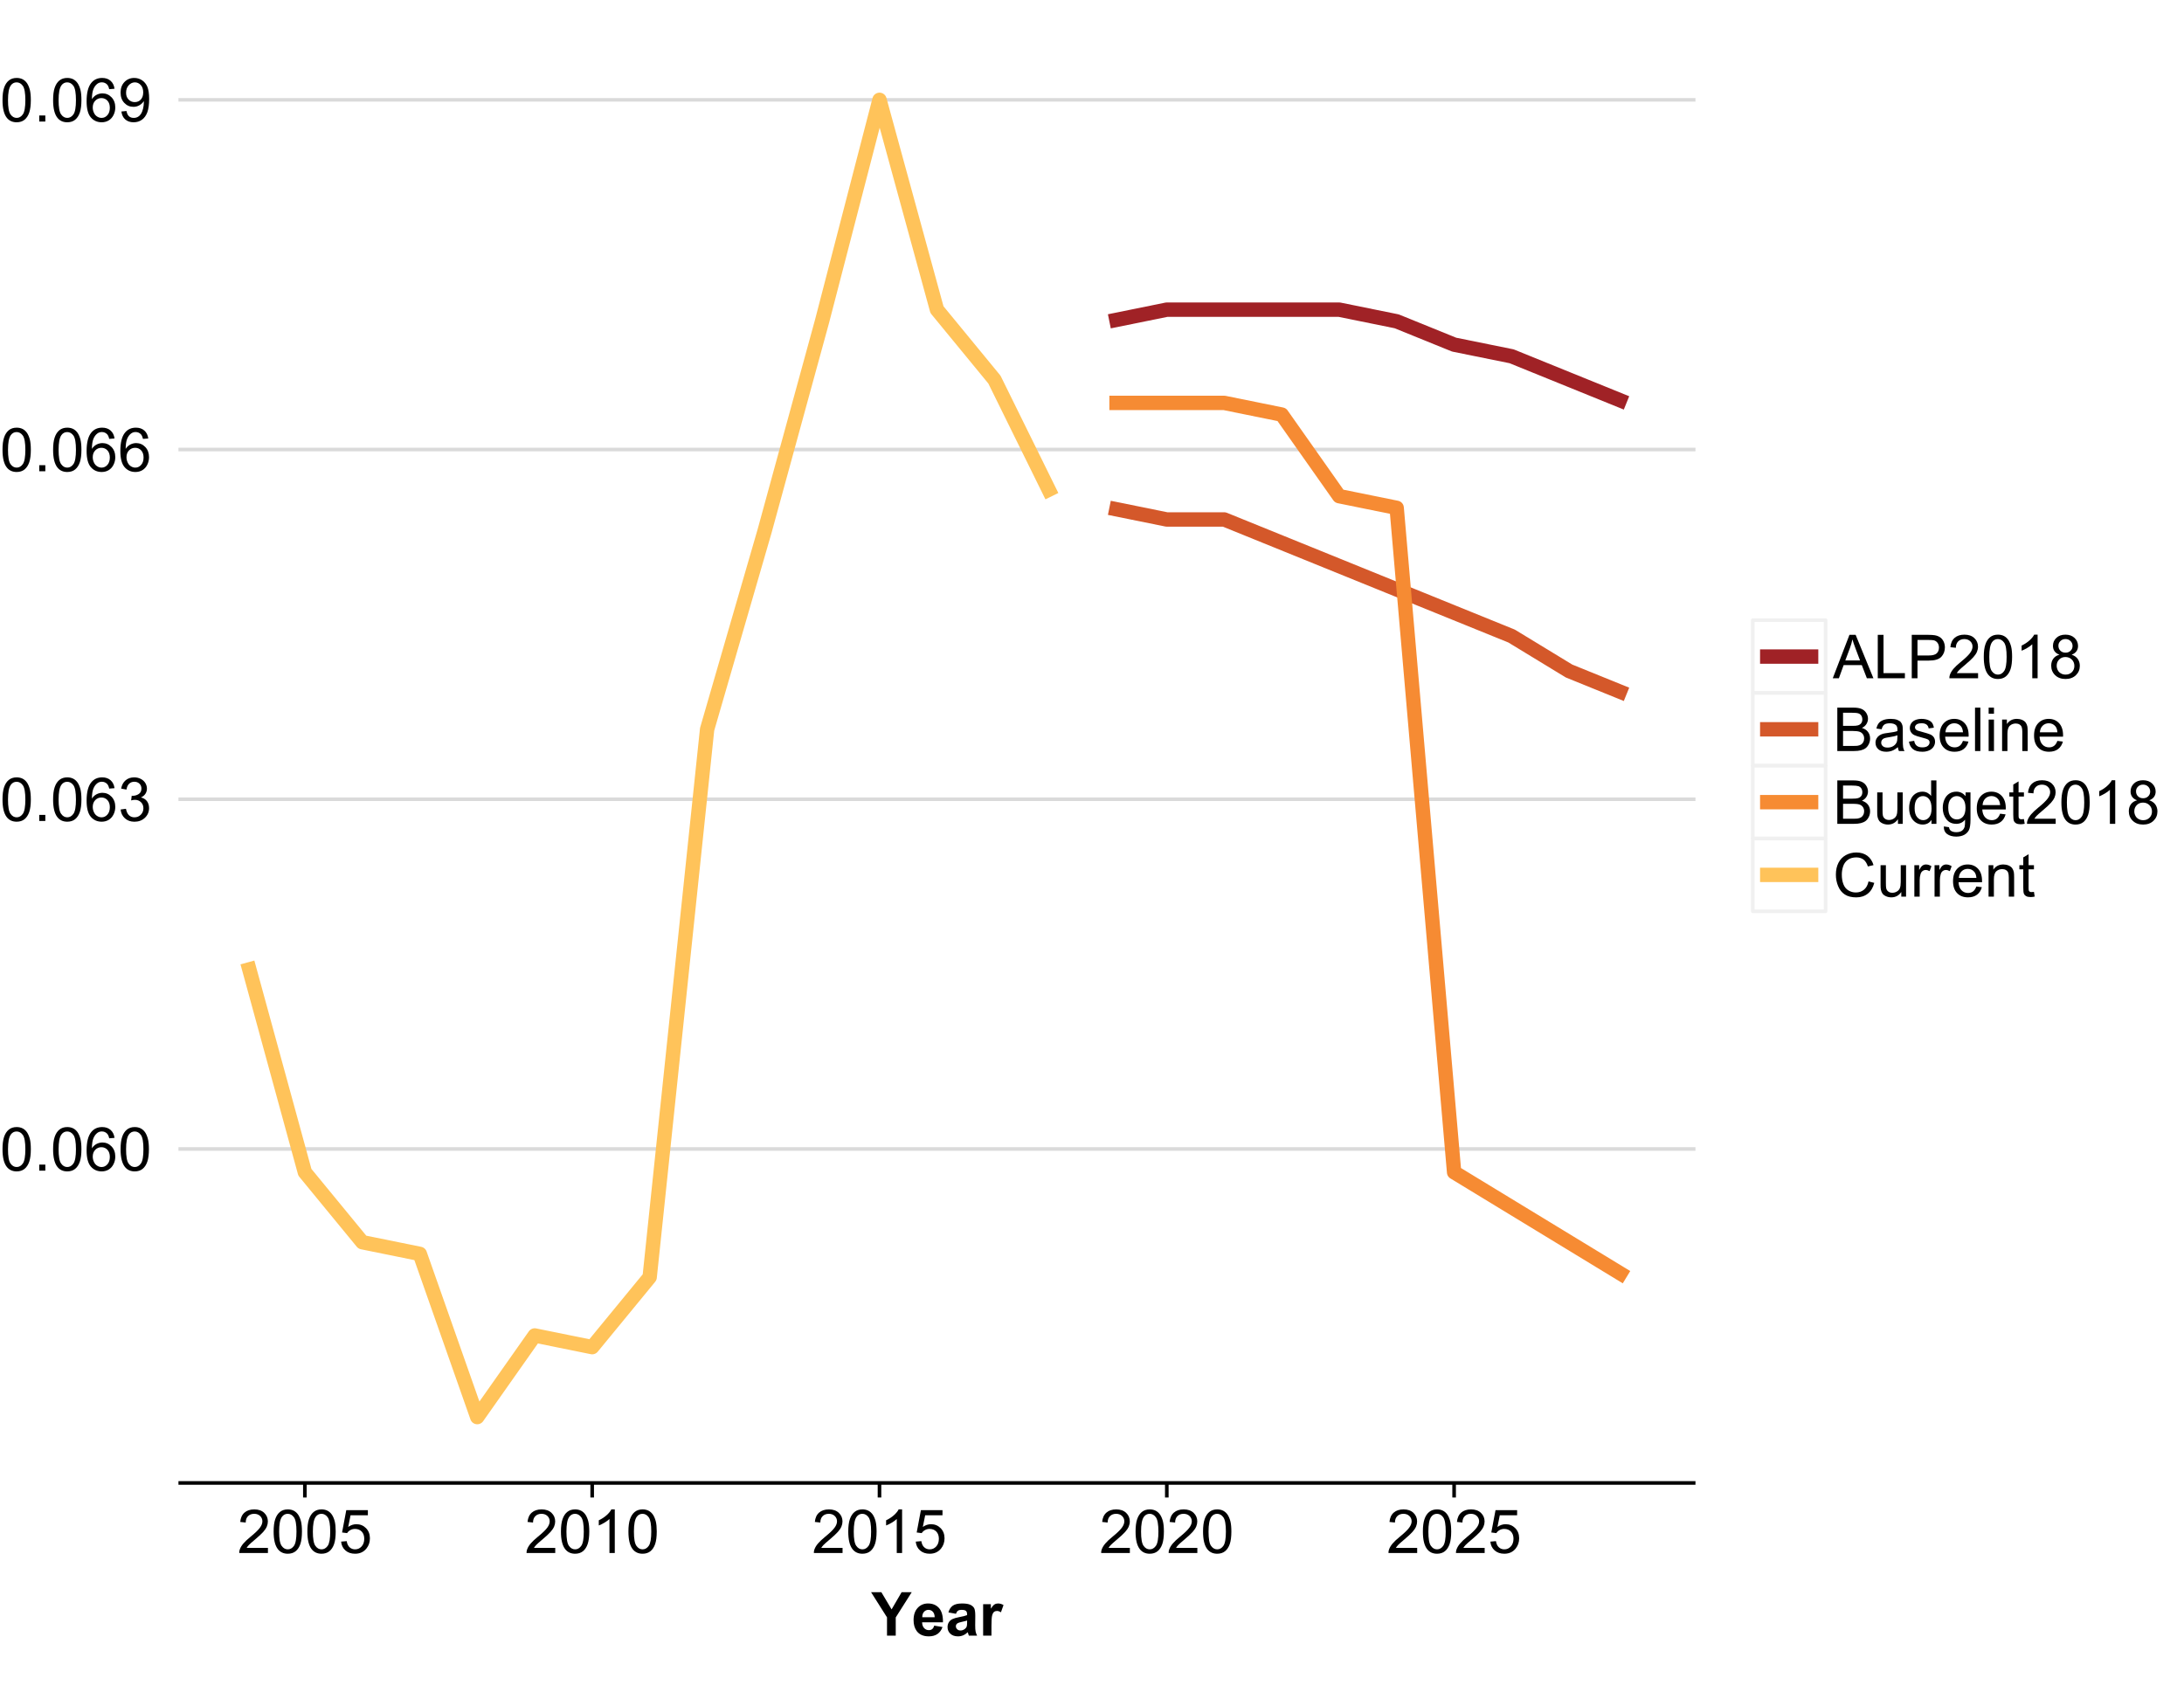
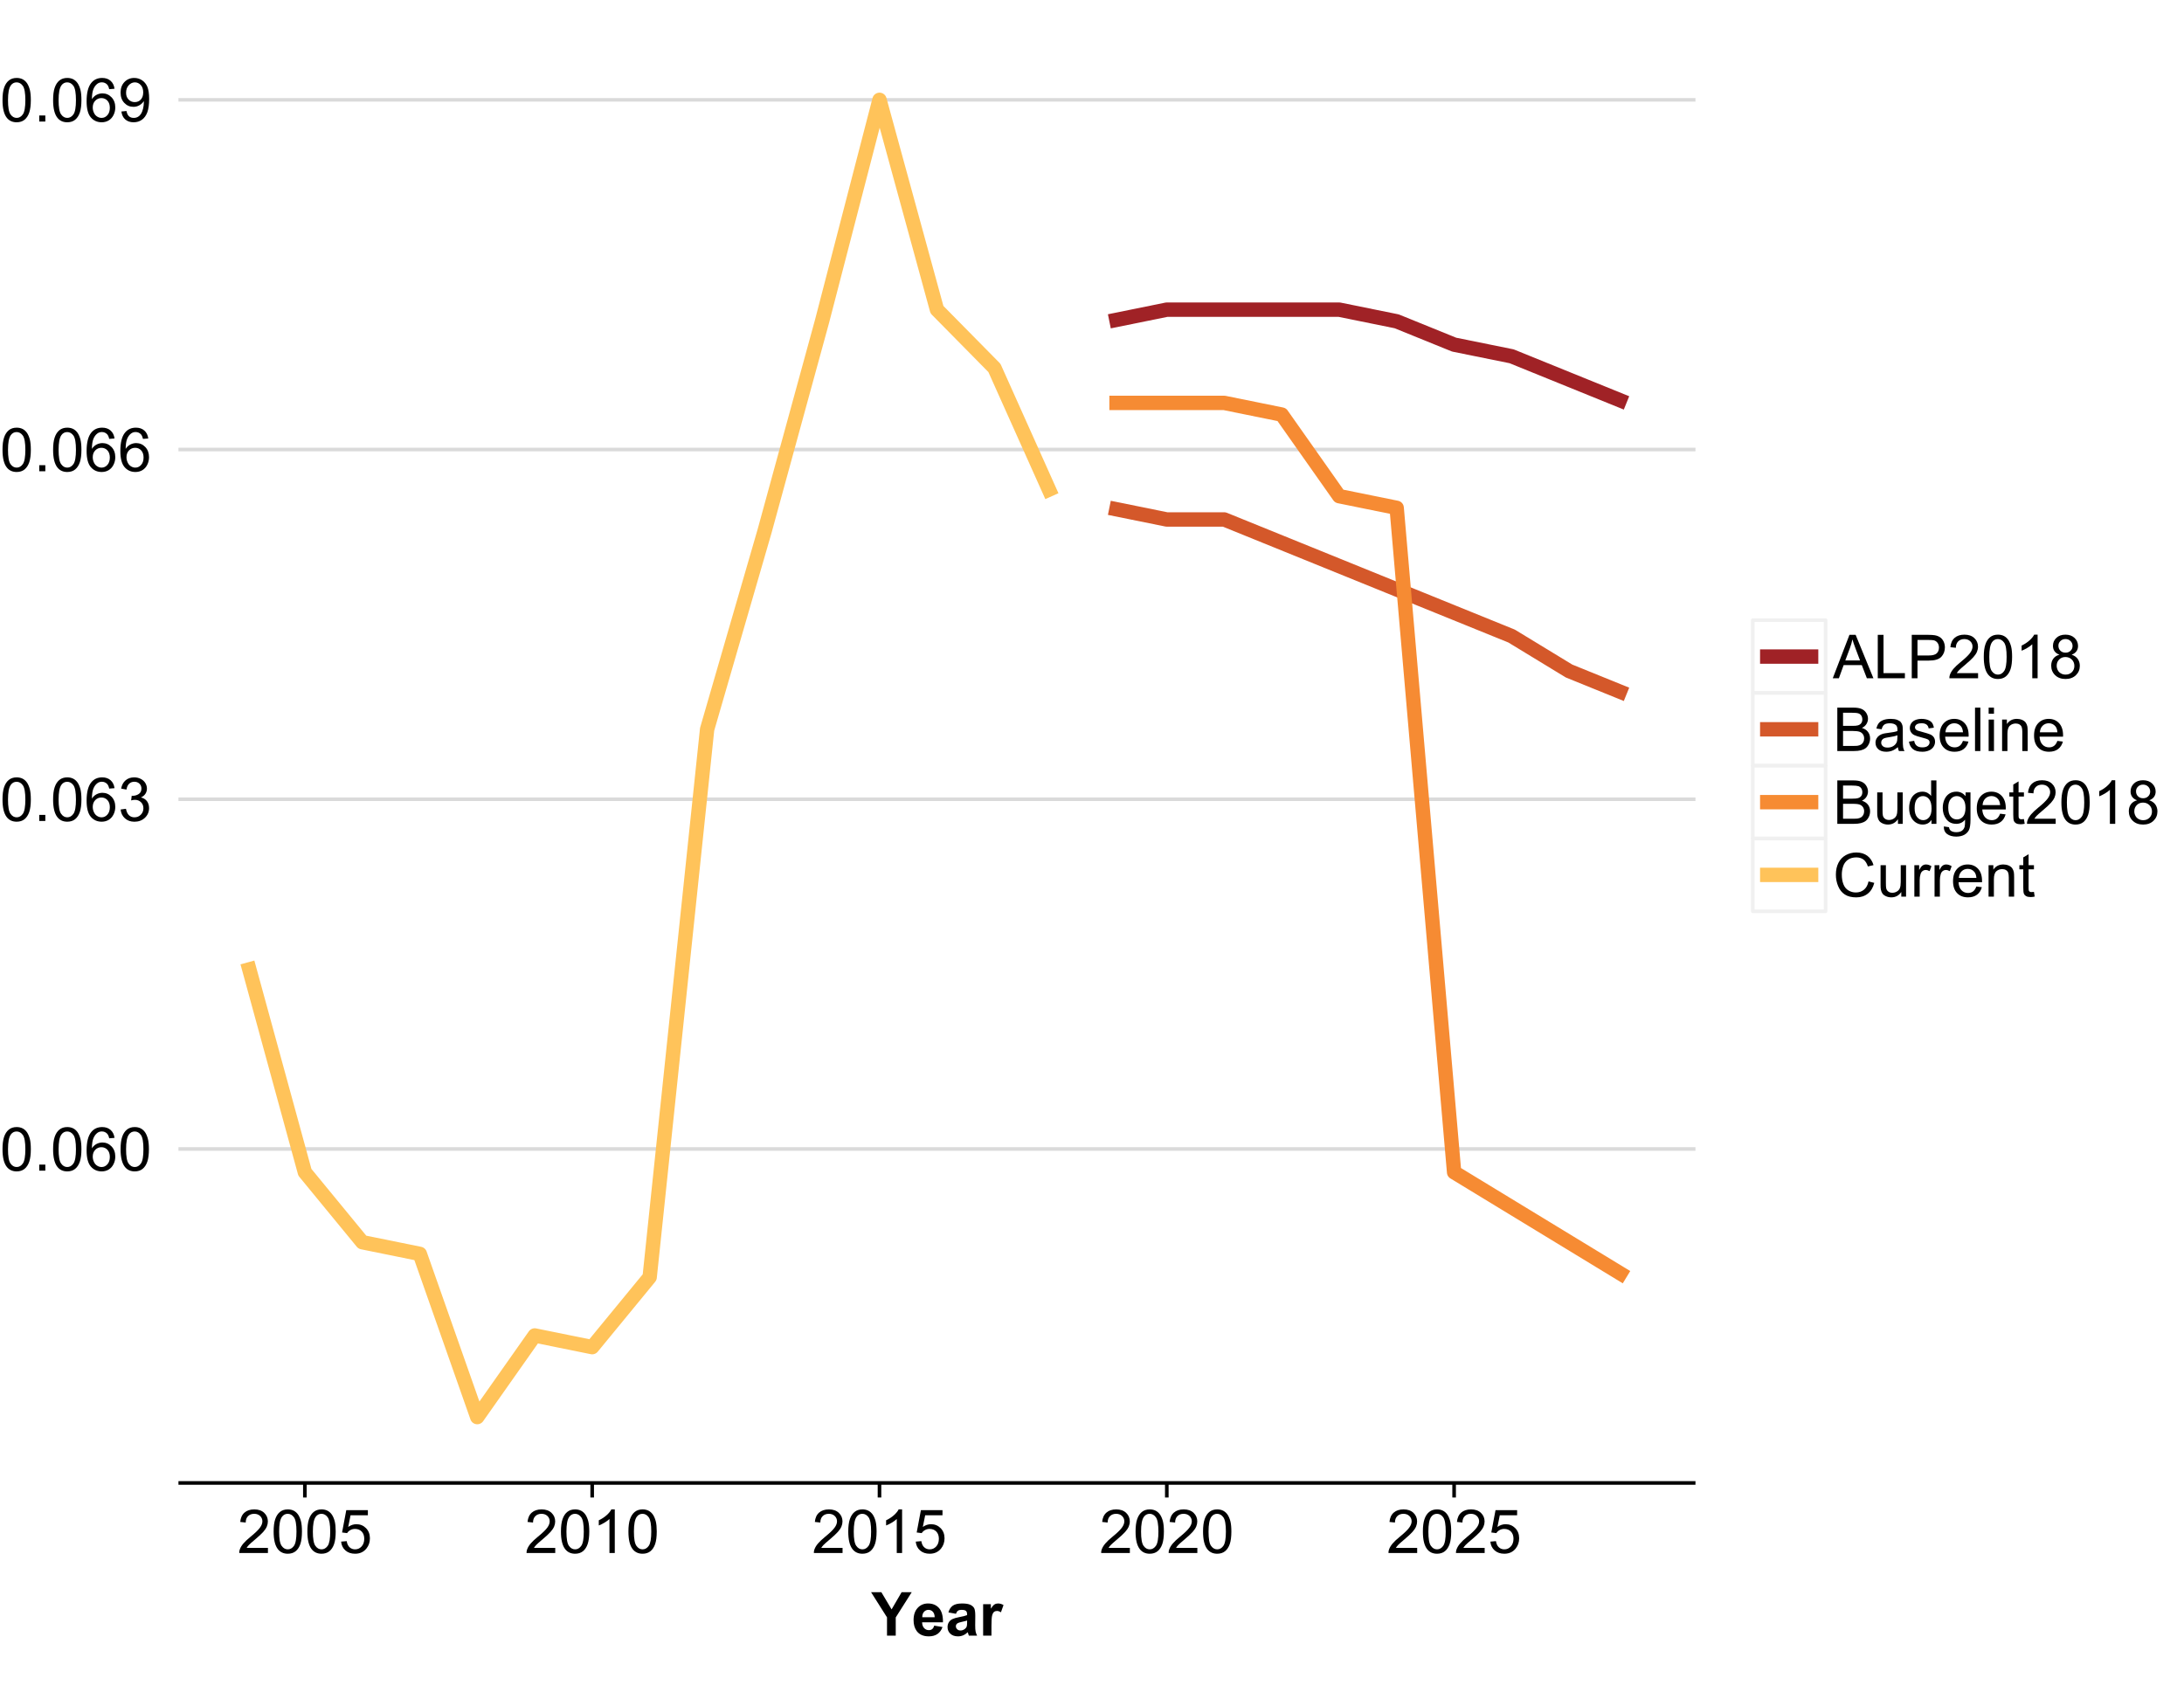
<svg xmlns="http://www.w3.org/2000/svg" xmlns:xlink="http://www.w3.org/1999/xlink" width="648pt" height="504pt" viewBox="0 0 648 504" version="1.1">
  <defs>
    <g>
      <symbol overflow="visible" id="glyph0-0">
        <path style="stroke:none;" d="M 2.25 0 L 2.25 -11.25 L 11.25 -11.25 L 11.25 0 Z M 2.531 -0.281 L 10.969 -0.281 L 10.969 -10.969 L 2.531 -10.969 Z M 2.531 -0.281 " />
      </symbol>
      <symbol overflow="visible" id="glyph0-1">
        <path style="stroke:none;" d="M 0.746 -6.355 C 0.742 -7.875 0.898 -9.102 1.215 -10.031 C 1.527 -10.961 1.996 -11.676 2.613 -12.18 C 3.23 -12.684 4.008 -12.938 4.949 -12.938 C 5.637 -12.938 6.242 -12.797 6.766 -12.52 C 7.285 -12.238 7.715 -11.836 8.059 -11.316 C 8.395 -10.789 8.664 -10.152 8.859 -9.398 C 9.051 -8.645 9.145 -7.629 9.148 -6.355 C 9.145 -4.84 8.992 -3.617 8.684 -2.691 C 8.371 -1.762 7.906 -1.047 7.289 -0.539 C 6.672 -0.035 5.891 0.215 4.949 0.219 C 3.703 0.215 2.727 -0.227 2.023 -1.117 C 1.168 -2.188 0.742 -3.934 0.746 -6.355 Z M 2.375 -6.355 C 2.371 -4.234 2.621 -2.824 3.117 -2.129 C 3.609 -1.426 4.219 -1.078 4.949 -1.082 C 5.672 -1.078 6.281 -1.43 6.781 -2.137 C 7.273 -2.836 7.523 -4.242 7.523 -6.355 C 7.523 -8.473 7.273 -9.883 6.781 -10.582 C 6.281 -11.277 5.664 -11.625 4.93 -11.629 C 4.199 -11.625 3.621 -11.316 3.191 -10.703 C 2.645 -9.918 2.371 -8.469 2.375 -6.355 Z M 2.375 -6.355 " />
      </symbol>
      <symbol overflow="visible" id="glyph0-2">
        <path style="stroke:none;" d="M 1.633 0 L 1.633 -1.801 L 3.438 -1.801 L 3.438 0 Z M 1.633 0 " />
      </symbol>
      <symbol overflow="visible" id="glyph0-3">
        <path style="stroke:none;" d="M 8.957 -9.73 L 7.383 -9.605 C 7.242 -10.223 7.043 -10.676 6.785 -10.961 C 6.355 -11.41 5.828 -11.637 5.203 -11.637 C 4.695 -11.637 4.25 -11.496 3.875 -11.215 C 3.375 -10.852 2.984 -10.32 2.695 -9.625 C 2.406 -8.926 2.258 -7.934 2.25 -6.645 C 2.629 -7.223 3.094 -7.652 3.645 -7.938 C 4.195 -8.215 4.773 -8.355 5.379 -8.359 C 6.434 -8.355 7.328 -7.969 8.07 -7.195 C 8.809 -6.418 9.18 -5.414 9.184 -4.184 C 9.18 -3.371 9.008 -2.617 8.66 -1.926 C 8.312 -1.23 7.832 -0.699 7.227 -0.332 C 6.613 0.035 5.922 0.215 5.148 0.219 C 3.828 0.215 2.754 -0.266 1.922 -1.234 C 1.09 -2.199 0.672 -3.797 0.676 -6.031 C 0.672 -8.516 1.133 -10.328 2.055 -11.461 C 2.855 -12.445 3.938 -12.938 5.301 -12.938 C 6.312 -12.938 7.141 -12.652 7.789 -12.086 C 8.434 -11.516 8.824 -10.73 8.957 -9.73 Z M 2.496 -4.176 C 2.496 -3.629 2.609 -3.105 2.844 -2.609 C 3.07 -2.109 3.395 -1.73 3.812 -1.473 C 4.227 -1.207 4.664 -1.078 5.125 -1.082 C 5.789 -1.078 6.363 -1.348 6.844 -1.891 C 7.324 -2.426 7.562 -3.156 7.566 -4.086 C 7.562 -4.973 7.328 -5.676 6.855 -6.191 C 6.379 -6.703 5.781 -6.961 5.062 -6.961 C 4.348 -6.961 3.738 -6.703 3.242 -6.191 C 2.742 -5.676 2.496 -5.004 2.496 -4.176 Z M 2.496 -4.176 " />
      </symbol>
      <symbol overflow="visible" id="glyph0-4">
        <path style="stroke:none;" d="M 0.758 -3.402 L 2.336 -3.613 C 2.516 -2.711 2.824 -2.062 3.266 -1.672 C 3.699 -1.273 4.23 -1.078 4.859 -1.082 C 5.602 -1.078 6.23 -1.336 6.746 -1.855 C 7.254 -2.367 7.512 -3.004 7.516 -3.77 C 7.512 -4.492 7.273 -5.094 6.801 -5.566 C 6.324 -6.035 5.723 -6.27 4.992 -6.273 C 4.691 -6.27 4.316 -6.211 3.875 -6.102 L 4.051 -7.488 C 4.152 -7.473 4.238 -7.465 4.305 -7.469 C 4.977 -7.465 5.582 -7.641 6.125 -7.996 C 6.66 -8.344 6.93 -8.887 6.934 -9.625 C 6.93 -10.199 6.734 -10.68 6.344 -11.062 C 5.949 -11.445 5.441 -11.637 4.824 -11.637 C 4.207 -11.637 3.695 -11.441 3.285 -11.055 C 2.875 -10.668 2.613 -10.09 2.496 -9.316 L 0.914 -9.598 C 1.105 -10.656 1.543 -11.477 2.23 -12.062 C 2.914 -12.645 3.766 -12.938 4.789 -12.938 C 5.488 -12.938 6.137 -12.785 6.73 -12.484 C 7.32 -12.18 7.773 -11.77 8.09 -11.25 C 8.402 -10.727 8.559 -10.172 8.562 -9.59 C 8.559 -9.031 8.41 -8.523 8.113 -8.066 C 7.812 -7.609 7.371 -7.246 6.785 -6.977 C 7.547 -6.801 8.137 -6.438 8.562 -5.883 C 8.98 -5.328 9.191 -4.633 9.195 -3.805 C 9.191 -2.676 8.781 -1.723 7.965 -0.945 C 7.141 -0.164 6.105 0.223 4.852 0.227 C 3.719 0.223 2.777 -0.109 2.035 -0.781 C 1.285 -1.453 0.859 -2.328 0.758 -3.402 Z M 0.758 -3.402 " />
      </symbol>
      <symbol overflow="visible" id="glyph0-5">
        <path style="stroke:none;" d="M 0.984 -2.98 L 2.504 -3.121 C 2.629 -2.402 2.875 -1.883 3.242 -1.562 C 3.602 -1.238 4.07 -1.078 4.641 -1.082 C 5.125 -1.078 5.551 -1.188 5.918 -1.414 C 6.285 -1.633 6.586 -1.934 6.82 -2.309 C 7.055 -2.68 7.25 -3.18 7.41 -3.816 C 7.566 -4.445 7.645 -5.09 7.648 -5.75 C 7.645 -5.812 7.641 -5.918 7.637 -6.062 C 7.316 -5.559 6.887 -5.148 6.34 -4.836 C 5.793 -4.52 5.199 -4.363 4.562 -4.367 C 3.492 -4.363 2.59 -4.75 1.852 -5.527 C 1.113 -6.297 0.742 -7.316 0.746 -8.586 C 0.742 -9.891 1.129 -10.945 1.902 -11.742 C 2.672 -12.539 3.637 -12.938 4.797 -12.938 C 5.633 -12.938 6.398 -12.711 7.098 -12.262 C 7.789 -11.809 8.316 -11.164 8.68 -10.332 C 9.035 -9.492 9.215 -8.285 9.219 -6.707 C 9.215 -5.055 9.039 -3.742 8.684 -2.77 C 8.324 -1.793 7.793 -1.051 7.09 -0.543 C 6.383 -0.035 5.555 0.215 4.605 0.219 C 3.598 0.215 2.773 -0.062 2.137 -0.621 C 1.496 -1.18 1.113 -1.965 0.984 -2.98 Z M 7.461 -8.664 C 7.457 -9.57 7.215 -10.293 6.734 -10.828 C 6.25 -11.359 5.672 -11.625 4.992 -11.629 C 4.289 -11.625 3.676 -11.336 3.156 -10.766 C 2.633 -10.188 2.371 -9.445 2.375 -8.535 C 2.371 -7.711 2.621 -7.043 3.117 -6.535 C 3.609 -6.02 4.219 -5.766 4.949 -5.766 C 5.68 -5.766 6.281 -6.02 6.754 -6.535 C 7.223 -7.043 7.457 -7.754 7.461 -8.664 Z M 7.461 -8.664 " />
      </symbol>
      <symbol overflow="visible" id="glyph0-6">
        <path style="stroke:none;" d="M 9.062 -1.52 L 9.062 0 L 0.547 0 C 0.531 -0.379 0.594 -0.742 0.73 -1.098 C 0.945 -1.676 1.293 -2.25 1.77 -2.812 C 2.246 -3.375 2.934 -4.023 3.84 -4.766 C 5.238 -5.906 6.188 -6.816 6.68 -7.492 C 7.172 -8.16 7.418 -8.793 7.418 -9.395 C 7.418 -10.02 7.191 -10.551 6.746 -10.98 C 6.293 -11.41 5.711 -11.625 4.992 -11.629 C 4.23 -11.625 3.621 -11.395 3.164 -10.941 C 2.703 -10.48 2.469 -9.848 2.469 -9.043 L 0.844 -9.211 C 0.953 -10.422 1.371 -11.344 2.102 -11.984 C 2.824 -12.617 3.801 -12.938 5.027 -12.938 C 6.262 -12.938 7.238 -12.594 7.961 -11.91 C 8.68 -11.223 9.039 -10.371 9.043 -9.359 C 9.039 -8.84 8.934 -8.336 8.727 -7.84 C 8.512 -7.34 8.164 -6.812 7.676 -6.266 C 7.188 -5.711 6.375 -4.957 5.238 -4 C 4.285 -3.199 3.676 -2.66 3.41 -2.379 C 3.141 -2.094 2.918 -1.805 2.742 -1.52 Z M 9.062 -1.52 " />
      </symbol>
      <symbol overflow="visible" id="glyph0-7">
        <path style="stroke:none;" d="M 0.746 -3.375 L 2.406 -3.516 C 2.527 -2.707 2.812 -2.098 3.266 -1.691 C 3.711 -1.281 4.254 -1.078 4.887 -1.082 C 5.648 -1.078 6.293 -1.363 6.82 -1.941 C 7.344 -2.512 7.605 -3.273 7.609 -4.227 C 7.605 -5.125 7.352 -5.84 6.848 -6.363 C 6.34 -6.883 5.676 -7.141 4.859 -7.145 C 4.344 -7.141 3.887 -7.027 3.48 -6.797 C 3.07 -6.566 2.746 -6.266 2.516 -5.898 L 1.027 -6.09 L 2.277 -12.711 L 8.684 -12.711 L 8.684 -11.195 L 3.543 -11.195 L 2.848 -7.734 C 3.621 -8.273 4.43 -8.543 5.281 -8.543 C 6.402 -8.543 7.352 -8.152 8.129 -7.371 C 8.898 -6.59 9.285 -5.586 9.289 -4.367 C 9.285 -3.195 8.945 -2.188 8.27 -1.344 C 7.441 -0.301 6.316 0.215 4.887 0.219 C 3.715 0.215 2.758 -0.109 2.016 -0.766 C 1.273 -1.418 0.848 -2.289 0.746 -3.375 Z M 0.746 -3.375 " />
      </symbol>
      <symbol overflow="visible" id="glyph0-8">
        <path style="stroke:none;" d="M 6.707 0 L 5.125 0 L 5.125 -10.082 C 4.742 -9.715 4.242 -9.352 3.625 -8.988 C 3.004 -8.625 2.449 -8.352 1.961 -8.172 L 1.961 -9.703 C 2.844 -10.117 3.617 -10.621 4.281 -11.215 C 4.941 -11.805 5.41 -12.379 5.688 -12.938 L 6.707 -12.938 Z M 6.707 0 " />
      </symbol>
      <symbol overflow="visible" id="glyph0-9">
        <path style="stroke:none;" d="M -0.027 0 L 4.922 -12.883 L 6.758 -12.883 L 12.031 0 L 10.09 0 L 8.586 -3.902 L 3.199 -3.902 L 1.785 0 Z M 3.691 -5.289 L 8.059 -5.289 L 6.715 -8.859 C 6.305 -9.941 6 -10.832 5.801 -11.531 C 5.637 -10.703 5.402 -9.883 5.105 -9.07 Z M 3.691 -5.289 " />
      </symbol>
      <symbol overflow="visible" id="glyph0-10">
        <path style="stroke:none;" d="M 1.32 0 L 1.32 -12.883 L 3.023 -12.883 L 3.023 -1.52 L 9.367 -1.52 L 9.367 0 Z M 1.32 0 " />
      </symbol>
      <symbol overflow="visible" id="glyph0-11">
        <path style="stroke:none;" d="M 1.391 0 L 1.391 -12.883 L 6.25 -12.883 C 7.102 -12.879 7.754 -12.84 8.211 -12.762 C 8.836 -12.652 9.367 -12.449 9.797 -12.156 C 10.227 -11.859 10.57 -11.445 10.832 -10.914 C 11.09 -10.379 11.219 -9.793 11.223 -9.156 C 11.219 -8.059 10.871 -7.133 10.176 -6.375 C 9.477 -5.617 8.219 -5.238 6.398 -5.238 L 3.094 -5.238 L 3.094 0 Z M 3.094 -6.758 L 6.426 -6.758 C 7.523 -6.754 8.305 -6.961 8.77 -7.371 C 9.23 -7.781 9.461 -8.359 9.465 -9.105 C 9.461 -9.645 9.324 -10.105 9.055 -10.488 C 8.781 -10.871 8.426 -11.125 7.98 -11.25 C 7.691 -11.324 7.16 -11.359 6.391 -11.363 L 3.094 -11.363 Z M 3.094 -6.758 " />
      </symbol>
      <symbol overflow="visible" id="glyph0-12">
        <path style="stroke:none;" d="M 3.18 -6.988 C 2.52 -7.227 2.035 -7.57 1.723 -8.016 C 1.406 -8.461 1.246 -8.992 1.25 -9.617 C 1.246 -10.551 1.582 -11.34 2.258 -11.98 C 2.93 -12.617 3.828 -12.938 4.949 -12.938 C 6.07 -12.938 6.977 -12.609 7.664 -11.957 C 8.348 -11.301 8.688 -10.504 8.691 -9.57 C 8.688 -8.969 8.531 -8.449 8.219 -8.012 C 7.902 -7.566 7.426 -7.227 6.793 -6.988 C 7.582 -6.727 8.184 -6.309 8.598 -5.738 C 9.008 -5.16 9.215 -4.477 9.219 -3.684 C 9.215 -2.578 8.828 -1.652 8.051 -0.906 C 7.27 -0.156 6.242 0.215 4.977 0.219 C 3.699 0.215 2.676 -0.156 1.898 -0.91 C 1.117 -1.66 0.727 -2.602 0.73 -3.727 C 0.727 -4.562 0.938 -5.262 1.367 -5.832 C 1.789 -6.395 2.395 -6.781 3.18 -6.988 Z M 2.867 -9.668 C 2.863 -9.059 3.059 -8.559 3.453 -8.172 C 3.844 -7.785 4.355 -7.594 4.984 -7.594 C 5.59 -7.594 6.09 -7.785 6.48 -8.168 C 6.871 -8.551 7.066 -9.02 7.066 -9.578 C 7.066 -10.156 6.863 -10.645 6.465 -11.043 C 6.059 -11.438 5.559 -11.637 4.965 -11.637 C 4.359 -11.637 3.859 -11.441 3.465 -11.055 C 3.062 -10.668 2.863 -10.207 2.867 -9.668 Z M 2.355 -3.719 C 2.355 -3.262 2.461 -2.824 2.676 -2.406 C 2.887 -1.98 3.203 -1.652 3.629 -1.426 C 4.047 -1.191 4.504 -1.078 4.992 -1.082 C 5.746 -1.078 6.367 -1.32 6.863 -1.809 C 7.352 -2.293 7.598 -2.91 7.602 -3.664 C 7.598 -4.422 7.344 -5.055 6.84 -5.555 C 6.332 -6.051 5.699 -6.297 4.938 -6.301 C 4.191 -6.297 3.574 -6.051 3.09 -5.562 C 2.598 -5.066 2.355 -4.453 2.355 -3.719 Z M 2.355 -3.719 " />
      </symbol>
      <symbol overflow="visible" id="glyph0-13">
        <path style="stroke:none;" d="M 1.32 0 L 1.32 -12.883 L 6.152 -12.883 C 7.137 -12.879 7.926 -12.75 8.52 -12.492 C 9.113 -12.23 9.578 -11.828 9.918 -11.289 C 10.25 -10.746 10.418 -10.18 10.422 -9.59 C 10.418 -9.035 10.27 -8.516 9.973 -8.031 C 9.676 -7.543 9.223 -7.152 8.621 -6.855 C 9.395 -6.625 9.996 -6.234 10.418 -5.684 C 10.836 -5.133 11.043 -4.48 11.047 -3.734 C 11.043 -3.125 10.918 -2.566 10.664 -2.051 C 10.406 -1.531 10.09 -1.129 9.719 -0.852 C 9.34 -0.566 8.871 -0.355 8.309 -0.215 C 7.742 -0.07 7.047 0 6.23 0 Z M 3.023 -7.469 L 5.809 -7.469 C 6.562 -7.465 7.105 -7.516 7.438 -7.621 C 7.867 -7.746 8.195 -7.961 8.414 -8.262 C 8.633 -8.559 8.742 -8.934 8.746 -9.387 C 8.742 -9.812 8.641 -10.188 8.438 -10.516 C 8.23 -10.84 7.938 -11.062 7.559 -11.184 C 7.176 -11.301 6.52 -11.359 5.598 -11.363 L 3.023 -11.363 Z M 3.023 -1.52 L 6.23 -1.52 C 6.777 -1.516 7.164 -1.539 7.391 -1.582 C 7.781 -1.652 8.109 -1.77 8.375 -1.934 C 8.637 -2.098 8.855 -2.336 9.027 -2.648 C 9.195 -2.961 9.281 -3.32 9.281 -3.734 C 9.281 -4.211 9.156 -4.629 8.91 -4.988 C 8.664 -5.34 8.324 -5.59 7.887 -5.734 C 7.449 -5.875 6.82 -5.945 6.004 -5.949 L 3.023 -5.949 Z M 3.023 -1.52 " />
      </symbol>
      <symbol overflow="visible" id="glyph0-14">
        <path style="stroke:none;" d="M 7.277 -1.152 C 6.691 -0.652 6.125 -0.301 5.586 -0.098 C 5.039 0.109 4.457 0.211 3.84 0.211 C 2.812 0.211 2.027 -0.039 1.477 -0.539 C 0.922 -1.039 0.645 -1.68 0.648 -2.461 C 0.645 -2.918 0.75 -3.336 0.961 -3.715 C 1.168 -4.09 1.438 -4.391 1.777 -4.621 C 2.113 -4.848 2.496 -5.02 2.918 -5.141 C 3.227 -5.219 3.695 -5.301 4.324 -5.379 C 5.602 -5.531 6.539 -5.711 7.145 -5.922 C 7.148 -6.137 7.152 -6.273 7.156 -6.336 C 7.152 -6.977 7.004 -7.434 6.707 -7.699 C 6.301 -8.055 5.699 -8.23 4.906 -8.234 C 4.156 -8.23 3.609 -8.102 3.258 -7.844 C 2.902 -7.582 2.637 -7.121 2.469 -6.461 L 0.922 -6.672 C 1.059 -7.332 1.293 -7.867 1.617 -8.273 C 1.938 -8.68 2.402 -8.992 3.016 -9.215 C 3.621 -9.434 4.328 -9.543 5.133 -9.547 C 5.93 -9.543 6.574 -9.449 7.074 -9.266 C 7.566 -9.074 7.934 -8.84 8.172 -8.555 C 8.402 -8.27 8.566 -7.91 8.664 -7.48 C 8.715 -7.207 8.742 -6.719 8.746 -6.02 L 8.746 -3.91 C 8.742 -2.434 8.773 -1.504 8.844 -1.117 C 8.906 -0.727 9.043 -0.355 9.246 0 L 7.594 0 C 7.43 -0.328 7.324 -0.711 7.277 -1.152 Z M 7.145 -4.684 C 6.566 -4.445 5.707 -4.246 4.562 -4.086 C 3.91 -3.988 3.449 -3.883 3.18 -3.77 C 2.91 -3.648 2.703 -3.477 2.555 -3.254 C 2.406 -3.027 2.332 -2.777 2.336 -2.504 C 2.332 -2.078 2.492 -1.727 2.816 -1.449 C 3.133 -1.164 3.602 -1.023 4.219 -1.027 C 4.828 -1.023 5.367 -1.156 5.844 -1.426 C 6.312 -1.691 6.664 -2.059 6.891 -2.523 C 7.059 -2.879 7.141 -3.406 7.145 -4.105 Z M 7.145 -4.684 " />
      </symbol>
      <symbol overflow="visible" id="glyph0-15">
        <path style="stroke:none;" d="M 0.555 -2.785 L 2.117 -3.031 C 2.203 -2.402 2.449 -1.922 2.852 -1.59 C 3.25 -1.254 3.812 -1.09 4.535 -1.09 C 5.262 -1.09 5.801 -1.234 6.152 -1.531 C 6.504 -1.824 6.68 -2.172 6.68 -2.574 C 6.68 -2.926 6.523 -3.207 6.215 -3.418 C 5.996 -3.555 5.457 -3.734 4.598 -3.953 C 3.434 -4.246 2.629 -4.5 2.184 -4.715 C 1.734 -4.926 1.395 -5.223 1.164 -5.602 C 0.93 -5.98 0.812 -6.398 0.816 -6.855 C 0.812 -7.27 0.91 -7.652 1.102 -8.012 C 1.293 -8.363 1.551 -8.66 1.883 -8.895 C 2.125 -9.074 2.461 -9.227 2.887 -9.355 C 3.309 -9.48 3.766 -9.543 4.254 -9.547 C 4.984 -9.543 5.625 -9.438 6.184 -9.23 C 6.734 -9.016 7.145 -8.73 7.41 -8.371 C 7.672 -8.008 7.852 -7.527 7.953 -6.926 L 6.406 -6.715 C 6.332 -7.195 6.129 -7.57 5.793 -7.84 C 5.453 -8.105 4.977 -8.238 4.367 -8.242 C 3.637 -8.238 3.121 -8.117 2.812 -7.883 C 2.5 -7.641 2.344 -7.359 2.348 -7.039 C 2.344 -6.832 2.406 -6.648 2.539 -6.484 C 2.664 -6.312 2.867 -6.172 3.148 -6.062 C 3.301 -6.004 3.766 -5.871 4.543 -5.66 C 5.66 -5.359 6.441 -5.113 6.887 -4.926 C 7.324 -4.734 7.672 -4.457 7.926 -4.094 C 8.176 -3.73 8.301 -3.281 8.305 -2.742 C 8.301 -2.215 8.148 -1.719 7.844 -1.254 C 7.535 -0.785 7.09 -0.422 6.512 -0.172 C 5.926 0.086 5.27 0.211 4.543 0.211 C 3.328 0.211 2.406 -0.039 1.77 -0.543 C 1.133 -1.047 0.727 -1.793 0.555 -2.785 Z M 0.555 -2.785 " />
      </symbol>
      <symbol overflow="visible" id="glyph0-16">
        <path style="stroke:none;" d="M 7.578 -3.008 L 9.211 -2.805 C 8.953 -1.848 8.473 -1.105 7.777 -0.578 C 7.078 -0.051 6.188 0.211 5.105 0.211 C 3.738 0.211 2.656 -0.207 1.859 -1.051 C 1.055 -1.887 0.656 -3.066 0.66 -4.586 C 0.656 -6.156 1.059 -7.375 1.871 -8.246 C 2.676 -9.109 3.727 -9.543 5.02 -9.547 C 6.266 -9.543 7.285 -9.117 8.078 -8.27 C 8.867 -7.418 9.262 -6.223 9.266 -4.684 C 9.262 -4.586 9.258 -4.445 9.254 -4.262 L 2.293 -4.262 C 2.348 -3.234 2.641 -2.449 3.164 -1.906 C 3.684 -1.359 4.332 -1.09 5.117 -1.09 C 5.691 -1.09 6.188 -1.242 6.598 -1.547 C 7.008 -1.852 7.332 -2.336 7.578 -3.008 Z M 2.383 -5.562 L 7.594 -5.562 C 7.523 -6.344 7.324 -6.934 6.996 -7.328 C 6.492 -7.934 5.836 -8.238 5.035 -8.242 C 4.305 -8.238 3.695 -7.996 3.203 -7.512 C 2.707 -7.027 2.434 -6.375 2.383 -5.562 Z M 2.383 -5.562 " />
      </symbol>
      <symbol overflow="visible" id="glyph0-17">
        <path style="stroke:none;" d="M 1.152 0 L 1.152 -12.883 L 2.734 -12.883 L 2.734 0 Z M 1.152 0 " />
      </symbol>
      <symbol overflow="visible" id="glyph0-18">
        <path style="stroke:none;" d="M 1.195 -11.066 L 1.195 -12.883 L 2.777 -12.883 L 2.777 -11.066 Z M 1.195 0 L 1.195 -9.336 L 2.777 -9.336 L 2.777 0 Z M 1.195 0 " />
      </symbol>
      <symbol overflow="visible" id="glyph0-19">
        <path style="stroke:none;" d="M 1.188 0 L 1.188 -9.336 L 2.609 -9.336 L 2.609 -8.008 C 3.293 -9.031 4.285 -9.543 5.582 -9.547 C 6.141 -9.543 6.656 -9.441 7.133 -9.242 C 7.602 -9.035 7.957 -8.77 8.191 -8.445 C 8.426 -8.113 8.59 -7.727 8.684 -7.277 C 8.742 -6.98 8.77 -6.465 8.773 -5.738 L 8.773 0 L 7.188 0 L 7.188 -5.68 C 7.184 -6.32 7.121 -6.801 7.004 -7.121 C 6.879 -7.438 6.66 -7.695 6.348 -7.887 C 6.031 -8.074 5.664 -8.168 5.246 -8.172 C 4.566 -8.168 3.984 -7.953 3.5 -7.531 C 3.008 -7.102 2.766 -6.293 2.77 -5.098 L 2.77 0 Z M 1.188 0 " />
      </symbol>
      <symbol overflow="visible" id="glyph0-20">
        <path style="stroke:none;" d="M 7.305 0 L 7.305 -1.371 C 6.574 -0.316 5.586 0.211 4.344 0.211 C 3.789 0.211 3.273 0.105 2.797 -0.105 C 2.316 -0.316 1.965 -0.578 1.734 -0.898 C 1.504 -1.215 1.34 -1.609 1.25 -2.074 C 1.18 -2.383 1.148 -2.875 1.152 -3.551 L 1.152 -9.336 L 2.734 -9.336 L 2.734 -4.156 C 2.73 -3.328 2.762 -2.773 2.828 -2.488 C 2.926 -2.07 3.137 -1.742 3.461 -1.508 C 3.781 -1.266 4.18 -1.148 4.656 -1.152 C 5.129 -1.148 5.574 -1.27 5.992 -1.516 C 6.406 -1.758 6.699 -2.09 6.875 -2.508 C 7.047 -2.926 7.137 -3.531 7.137 -4.332 L 7.137 -9.336 L 8.719 -9.336 L 8.719 0 Z M 7.305 0 " />
      </symbol>
      <symbol overflow="visible" id="glyph0-21">
        <path style="stroke:none;" d="M 7.242 0 L 7.242 -1.18 C 6.648 -0.25 5.777 0.211 4.633 0.211 C 3.887 0.211 3.203 0.008 2.578 -0.402 C 1.953 -0.812 1.469 -1.387 1.129 -2.121 C 0.785 -2.855 0.613 -3.699 0.617 -4.656 C 0.613 -5.586 0.77 -6.43 1.082 -7.191 C 1.391 -7.949 1.855 -8.531 2.477 -8.938 C 3.098 -9.34 3.793 -9.543 4.562 -9.547 C 5.121 -9.543 5.621 -9.426 6.062 -9.188 C 6.5 -8.949 6.859 -8.641 7.137 -8.262 L 7.137 -12.883 L 8.711 -12.883 L 8.711 0 Z M 2.242 -4.656 C 2.238 -3.461 2.488 -2.566 2.996 -1.977 C 3.496 -1.383 4.094 -1.09 4.781 -1.09 C 5.473 -1.09 6.059 -1.371 6.543 -1.938 C 7.023 -2.5 7.266 -3.363 7.27 -4.527 C 7.266 -5.801 7.02 -6.738 6.531 -7.336 C 6.035 -7.934 5.43 -8.23 4.711 -8.234 C 4.008 -8.23 3.418 -7.945 2.949 -7.371 C 2.473 -6.797 2.238 -5.891 2.242 -4.656 Z M 2.242 -4.656 " />
      </symbol>
      <symbol overflow="visible" id="glyph0-22">
        <path style="stroke:none;" d="M 0.898 0.773 L 2.434 1 C 2.496 1.473 2.676 1.82 2.969 2.039 C 3.359 2.328 3.895 2.473 4.578 2.477 C 5.309 2.473 5.875 2.328 6.277 2.039 C 6.672 1.746 6.941 1.336 7.086 0.809 C 7.164 0.484 7.203 -0.191 7.199 -1.223 C 6.504 -0.406 5.641 0 4.613 0 C 3.324 0 2.332 -0.461 1.633 -1.387 C 0.926 -2.312 0.574 -3.422 0.578 -4.719 C 0.574 -5.605 0.734 -6.43 1.062 -7.184 C 1.383 -7.934 1.852 -8.516 2.465 -8.93 C 3.074 -9.34 3.793 -9.543 4.625 -9.547 C 5.719 -9.543 6.629 -9.098 7.348 -8.211 L 7.348 -9.336 L 8.805 -9.336 L 8.805 -1.266 C 8.801 0.188 8.652 1.215 8.359 1.824 C 8.062 2.426 7.594 2.906 6.953 3.262 C 6.309 3.609 5.52 3.785 4.586 3.789 C 3.473 3.785 2.574 3.535 1.887 3.035 C 1.199 2.535 0.867 1.781 0.898 0.773 Z M 2.207 -4.836 C 2.203 -3.605 2.445 -2.711 2.934 -2.152 C 3.418 -1.586 4.027 -1.305 4.766 -1.309 C 5.484 -1.305 6.094 -1.586 6.59 -2.148 C 7.078 -2.707 7.324 -3.586 7.328 -4.781 C 7.324 -5.922 7.07 -6.781 6.566 -7.363 C 6.059 -7.941 5.449 -8.23 4.738 -8.234 C 4.031 -8.23 3.434 -7.945 2.945 -7.379 C 2.449 -6.805 2.203 -5.957 2.207 -4.836 Z M 2.207 -4.836 " />
      </symbol>
      <symbol overflow="visible" id="glyph0-23">
        <path style="stroke:none;" d="M 4.641 -1.414 L 4.867 -0.016 C 4.422 0.078 4.023 0.121 3.672 0.125 C 3.098 0.121 2.652 0.035 2.336 -0.148 C 2.02 -0.328 1.797 -0.566 1.668 -0.863 C 1.539 -1.156 1.477 -1.781 1.477 -2.734 L 1.477 -8.102 L 0.316 -8.102 L 0.316 -9.336 L 1.477 -9.336 L 1.477 -11.645 L 3.051 -12.594 L 3.051 -9.336 L 4.641 -9.336 L 4.641 -8.102 L 3.051 -8.102 L 3.051 -2.645 C 3.047 -2.191 3.074 -1.902 3.133 -1.773 C 3.188 -1.645 3.277 -1.543 3.406 -1.465 C 3.527 -1.387 3.707 -1.348 3.945 -1.352 C 4.117 -1.348 4.352 -1.367 4.641 -1.414 Z M 4.641 -1.414 " />
      </symbol>
      <symbol overflow="visible" id="glyph0-24">
        <path style="stroke:none;" d="M 10.582 -4.516 L 12.289 -4.086 C 11.926 -2.68 11.281 -1.613 10.355 -0.883 C 9.426 -0.148 8.293 0.215 6.953 0.219 C 5.559 0.215 4.43 -0.062 3.562 -0.629 C 2.691 -1.191 2.027 -2.012 1.578 -3.086 C 1.121 -4.156 0.895 -5.309 0.898 -6.539 C 0.895 -7.879 1.152 -9.047 1.664 -10.047 C 2.176 -11.043 2.902 -11.801 3.852 -12.324 C 4.797 -12.84 5.84 -13.102 6.977 -13.105 C 8.266 -13.102 9.352 -12.773 10.23 -12.121 C 11.105 -11.461 11.715 -10.539 12.066 -9.352 L 10.391 -8.957 C 10.086 -9.891 9.652 -10.574 9.086 -11.004 C 8.516 -11.43 7.801 -11.641 6.945 -11.645 C 5.949 -11.641 5.121 -11.406 4.457 -10.934 C 3.789 -10.457 3.324 -9.816 3.059 -9.02 C 2.789 -8.215 2.652 -7.391 2.656 -6.547 C 2.652 -5.449 2.812 -4.496 3.133 -3.68 C 3.449 -2.859 3.945 -2.246 4.621 -1.844 C 5.293 -1.438 6.023 -1.234 6.812 -1.238 C 7.762 -1.234 8.57 -1.512 9.234 -2.062 C 9.898 -2.613 10.348 -3.43 10.582 -4.516 Z M 10.582 -4.516 " />
      </symbol>
      <symbol overflow="visible" id="glyph0-25">
        <path style="stroke:none;" d="M 1.168 0 L 1.168 -9.336 L 2.594 -9.336 L 2.594 -7.918 C 2.953 -8.578 3.289 -9.016 3.598 -9.23 C 3.906 -9.438 4.242 -9.543 4.613 -9.547 C 5.145 -9.543 5.688 -9.375 6.242 -9.035 L 5.695 -7.566 C 5.309 -7.793 4.922 -7.91 4.535 -7.91 C 4.188 -7.91 3.875 -7.805 3.602 -7.598 C 3.324 -7.387 3.129 -7.098 3.016 -6.734 C 2.836 -6.168 2.746 -5.555 2.75 -4.887 L 2.75 0 Z M 1.168 0 " />
      </symbol>
      <symbol overflow="visible" id="glyph1-0">
        <path style="stroke:none;" d="M 2.25 0 L 2.25 -11.25 L 11.25 -11.25 L 11.25 0 Z M 2.531 -0.281 L 10.969 -0.281 L 10.969 -10.969 L 2.531 -10.969 Z M 2.531 -0.281 " />
      </symbol>
      <symbol overflow="visible" id="glyph1-1">
        <path style="stroke:none;" d="M 4.695 0 L 4.695 -5.422 L -0.027 -12.883 L 3.023 -12.883 L 6.055 -7.789 L 9.027 -12.883 L 12.023 -12.883 L 7.285 -5.406 L 7.285 0 Z M 4.695 0 " />
      </symbol>
      <symbol overflow="visible" id="glyph1-2">
        <path style="stroke:none;" d="M 6.695 -2.969 L 9.156 -2.559 C 8.84 -1.652 8.34 -0.965 7.66 -0.496 C 6.973 -0.023 6.121 0.211 5.098 0.211 C 3.473 0.211 2.27 -0.316 1.492 -1.379 C 0.875 -2.227 0.566 -3.301 0.57 -4.598 C 0.566 -6.141 0.973 -7.352 1.781 -8.23 C 2.59 -9.105 3.613 -9.543 4.852 -9.547 C 6.238 -9.543 7.332 -9.086 8.137 -8.168 C 8.938 -7.25 9.32 -5.844 9.289 -3.953 L 3.102 -3.953 C 3.117 -3.219 3.316 -2.648 3.699 -2.242 C 4.078 -1.832 4.555 -1.629 5.125 -1.633 C 5.508 -1.629 5.832 -1.734 6.098 -1.949 C 6.359 -2.156 6.559 -2.496 6.695 -2.969 Z M 6.836 -5.469 C 6.816 -6.18 6.633 -6.723 6.285 -7.098 C 5.93 -7.465 5.5 -7.652 5 -7.656 C 4.457 -7.652 4.012 -7.457 3.664 -7.066 C 3.309 -6.672 3.137 -6.137 3.148 -5.469 Z M 6.836 -5.469 " />
      </symbol>
      <symbol overflow="visible" id="glyph1-3">
        <path style="stroke:none;" d="M 3.137 -6.484 L 0.898 -6.891 C 1.145 -7.789 1.578 -8.457 2.195 -8.895 C 2.809 -9.328 3.723 -9.543 4.938 -9.547 C 6.039 -9.543 6.859 -9.414 7.402 -9.152 C 7.938 -8.891 8.316 -8.559 8.539 -8.16 C 8.754 -7.758 8.863 -7.02 8.867 -5.949 L 8.844 -3.066 C 8.84 -2.242 8.879 -1.637 8.961 -1.25 C 9.035 -0.859 9.184 -0.445 9.406 0 L 6.961 0 C 6.895 -0.164 6.812 -0.406 6.723 -0.73 C 6.68 -0.875 6.652 -0.973 6.637 -1.02 C 6.211 -0.609 5.758 -0.301 5.281 -0.098 C 4.797 0.109 4.285 0.211 3.742 0.211 C 2.781 0.211 2.023 -0.047 1.473 -0.57 C 0.914 -1.086 0.637 -1.746 0.641 -2.547 C 0.637 -3.074 0.766 -3.543 1.02 -3.957 C 1.27 -4.367 1.621 -4.684 2.078 -4.906 C 2.527 -5.125 3.184 -5.32 4.043 -5.484 C 5.195 -5.699 5.992 -5.898 6.441 -6.09 L 6.441 -6.336 C 6.438 -6.805 6.32 -7.145 6.09 -7.352 C 5.852 -7.551 5.41 -7.652 4.766 -7.656 C 4.32 -7.652 3.977 -7.566 3.734 -7.395 C 3.484 -7.223 3.285 -6.918 3.137 -6.484 Z M 6.441 -4.484 C 6.121 -4.375 5.621 -4.25 4.938 -4.102 C 4.25 -3.953 3.801 -3.809 3.594 -3.672 C 3.266 -3.441 3.105 -3.152 3.109 -2.805 C 3.105 -2.457 3.234 -2.156 3.496 -1.906 C 3.75 -1.652 4.078 -1.527 4.484 -1.531 C 4.922 -1.527 5.348 -1.676 5.758 -1.969 C 6.051 -2.191 6.246 -2.461 6.344 -2.785 C 6.406 -2.992 6.438 -3.395 6.441 -3.992 Z M 6.441 -4.484 " />
      </symbol>
      <symbol overflow="visible" id="glyph1-4">
        <path style="stroke:none;" d="M 3.656 0 L 1.188 0 L 1.188 -9.336 L 3.48 -9.336 L 3.48 -8.008 C 3.871 -8.629 4.223 -9.043 4.539 -9.246 C 4.848 -9.445 5.203 -9.543 5.609 -9.547 C 6.168 -9.543 6.711 -9.387 7.234 -9.078 L 6.469 -6.926 C 6.051 -7.191 5.664 -7.324 5.309 -7.328 C 4.961 -7.324 4.668 -7.23 4.43 -7.043 C 4.188 -6.852 3.996 -6.508 3.863 -6.012 C 3.723 -5.512 3.656 -4.469 3.656 -2.883 Z M 3.656 0 " />
      </symbol>
    </g>
    <clipPath id="clip1">
      <path d="M 52.949 340 L 504 340 L 504 342 L 52.949 342 Z M 52.949 340 " />
    </clipPath>
    <clipPath id="clip2">
      <path d="M 52.949 236 L 504 236 L 504 238 L 52.949 238 Z M 52.949 236 " />
    </clipPath>
    <clipPath id="clip3">
      <path d="M 52.949 132 L 504 132 L 504 134 L 52.949 134 Z M 52.949 132 " />
    </clipPath>
    <clipPath id="clip4">
      <path d="M 52.949 29 L 504 29 L 504 31 L 52.949 31 Z M 52.949 29 " />
    </clipPath>
  </defs>
  <g id="surface36">
    <rect x="0" y="0" width="648" height="504" style="fill:rgb(100%,100%,100%);fill-opacity:1;stroke:none;" />
    <g clip-path="url(#clip1)" clip-rule="nonzero">
      <path style="fill:none;stroke-width:1.067;stroke-linecap:butt;stroke-linejoin:round;stroke:rgb(85.49%,85.49%,85.49%);stroke-opacity:1;stroke-miterlimit:10;" d="M 52.949 340.93 L 503.051 340.93 " />
    </g>
    <g clip-path="url(#clip2)" clip-rule="nonzero">
      <path style="fill:none;stroke-width:1.067;stroke-linecap:butt;stroke-linejoin:round;stroke:rgb(85.49%,85.49%,85.49%);stroke-opacity:1;stroke-miterlimit:10;" d="M 52.949 237.16 L 503.051 237.16 " />
    </g>
    <g clip-path="url(#clip3)" clip-rule="nonzero">
      <path style="fill:none;stroke-width:1.067;stroke-linecap:butt;stroke-linejoin:round;stroke:rgb(85.49%,85.49%,85.49%);stroke-opacity:1;stroke-miterlimit:10;" d="M 52.949 133.391 L 503.051 133.391 " />
    </g>
    <g clip-path="url(#clip4)" clip-rule="nonzero">
      <path style="fill:none;stroke-width:1.067;stroke-linecap:butt;stroke-linejoin:round;stroke:rgb(85.49%,85.49%,85.49%);stroke-opacity:1;stroke-miterlimit:10;" d="M 52.949 29.625 L 503.051 29.625 " />
    </g>
    <path style="fill:none;stroke-width:4.268;stroke-linecap:butt;stroke-linejoin:round;stroke:rgb(62.745%,13.333%,14.902%);stroke-opacity:1;stroke-miterlimit:1;" d="M 329.148 95.344 L 346.195 91.883 L 397.344 91.883 L 414.395 95.344 L 431.441 102.262 L 448.492 105.719 L 465.539 112.637 L 482.59 119.555 " />
    <path style="fill:none;stroke-width:4.268;stroke-linecap:butt;stroke-linejoin:round;stroke:rgb(83.137%,34.51%,16.471%);stroke-opacity:1;stroke-miterlimit:1;" d="M 329.148 150.688 L 346.195 154.145 L 363.246 154.145 L 380.293 161.062 L 414.395 174.898 L 431.441 181.816 L 448.492 188.734 L 465.539 199.113 L 482.59 206.031 " />
    <path style="fill:none;stroke-width:4.268;stroke-linecap:butt;stroke-linejoin:round;stroke:rgb(96.471%,54.51%,20%);stroke-opacity:1;stroke-miterlimit:1;" d="M 329.148 119.555 L 363.246 119.555 L 380.293 123.016 L 397.344 147.227 L 414.395 150.688 L 431.441 347.848 L 448.492 358.227 L 465.539 368.602 L 482.59 378.98 " />
-     <path style="fill:none;stroke-width:4.268;stroke-linecap:butt;stroke-linejoin:round;stroke:rgb(100%,76.471%,35.294%);stroke-opacity:1;stroke-miterlimit:1;" d="M 73.41 285.586 L 90.457 347.848 L 107.508 368.602 L 124.559 372.062 L 141.605 420.488 L 158.656 396.273 L 175.703 399.734 L 192.754 378.98 L 209.805 216.406 L 226.852 157.605 L 243.902 95.344 L 260.949 29.625 L 278 91.883 L 295.051 112.637 L 312.098 147.227 " />
+     <path style="fill:none;stroke-width:4.268;stroke-linecap:butt;stroke-linejoin:round;stroke:rgb(100%,76.471%,35.294%);stroke-opacity:1;stroke-miterlimit:1;" d="M 73.41 285.586 L 90.457 347.848 L 107.508 368.602 L 124.559 372.062 L 141.605 420.488 L 158.656 396.273 L 175.703 399.734 L 192.754 378.98 L 209.805 216.406 L 226.852 157.605 L 243.902 95.344 L 260.949 29.625 L 278 91.883 L 295.051 109.18 L 312.098 147.227 " />
    <g style="fill:rgb(0%,0%,0%);fill-opacity:1;">
      <use xlink:href="#glyph0-1" x="0" y="347.371" />
      <use xlink:href="#glyph0-2" x="10.011" y="347.371" />
      <use xlink:href="#glyph0-1" x="15.012" y="347.371" />
      <use xlink:href="#glyph0-3" x="25.022" y="347.371" />
      <use xlink:href="#glyph0-1" x="35.033" y="347.371" />
    </g>
    <g style="fill:rgb(0%,0%,0%);fill-opacity:1;">
      <use xlink:href="#glyph0-1" x="0" y="243.605" />
      <use xlink:href="#glyph0-2" x="10.011" y="243.605" />
      <use xlink:href="#glyph0-1" x="15.012" y="243.605" />
      <use xlink:href="#glyph0-3" x="25.022" y="243.605" />
      <use xlink:href="#glyph0-4" x="35.033" y="243.605" />
    </g>
    <g style="fill:rgb(0%,0%,0%);fill-opacity:1;">
      <use xlink:href="#glyph0-1" x="0" y="139.836" />
      <use xlink:href="#glyph0-2" x="10.011" y="139.836" />
      <use xlink:href="#glyph0-1" x="15.012" y="139.836" />
      <use xlink:href="#glyph0-3" x="25.022" y="139.836" />
      <use xlink:href="#glyph0-3" x="35.033" y="139.836" />
    </g>
    <g style="fill:rgb(0%,0%,0%);fill-opacity:1;">
      <use xlink:href="#glyph0-1" x="0" y="36.066" />
      <use xlink:href="#glyph0-2" x="10.011" y="36.066" />
      <use xlink:href="#glyph0-1" x="15.012" y="36.066" />
      <use xlink:href="#glyph0-3" x="25.022" y="36.066" />
      <use xlink:href="#glyph0-5" x="35.033" y="36.066" />
    </g>
    <path style="fill:none;stroke-width:1.067;stroke-linecap:butt;stroke-linejoin:round;stroke:rgb(0%,0%,0%);stroke-opacity:1;stroke-miterlimit:10;" d="M 52.949 440.031 L 503.051 440.031 " />
    <path style="fill:none;stroke-width:1.067;stroke-linecap:butt;stroke-linejoin:round;stroke:rgb(0%,0%,0%);stroke-opacity:1;stroke-miterlimit:10;" d="M 90.457 444.352 L 90.457 440.031 " />
    <path style="fill:none;stroke-width:1.067;stroke-linecap:butt;stroke-linejoin:round;stroke:rgb(0%,0%,0%);stroke-opacity:1;stroke-miterlimit:10;" d="M 175.703 444.352 L 175.703 440.031 " />
    <path style="fill:none;stroke-width:1.067;stroke-linecap:butt;stroke-linejoin:round;stroke:rgb(0%,0%,0%);stroke-opacity:1;stroke-miterlimit:10;" d="M 260.949 444.352 L 260.949 440.031 " />
    <path style="fill:none;stroke-width:1.067;stroke-linecap:butt;stroke-linejoin:round;stroke:rgb(0%,0%,0%);stroke-opacity:1;stroke-miterlimit:10;" d="M 346.195 444.352 L 346.195 440.031 " />
    <path style="fill:none;stroke-width:1.067;stroke-linecap:butt;stroke-linejoin:round;stroke:rgb(0%,0%,0%);stroke-opacity:1;stroke-miterlimit:10;" d="M 431.441 444.352 L 431.441 440.031 " />
    <g style="fill:rgb(0%,0%,0%);fill-opacity:1;">
      <use xlink:href="#glyph0-6" x="70.434" y="460.82" />
      <use xlink:href="#glyph0-1" x="80.444" y="460.82" />
      <use xlink:href="#glyph0-1" x="90.455" y="460.82" />
      <use xlink:href="#glyph0-7" x="100.466" y="460.82" />
    </g>
    <g style="fill:rgb(0%,0%,0%);fill-opacity:1;">
      <use xlink:href="#glyph0-6" x="155.68" y="460.82" />
      <use xlink:href="#glyph0-1" x="165.69" y="460.82" />
      <use xlink:href="#glyph0-8" x="175.701" y="460.82" />
      <use xlink:href="#glyph0-1" x="185.712" y="460.82" />
    </g>
    <g style="fill:rgb(0%,0%,0%);fill-opacity:1;">
      <use xlink:href="#glyph0-6" x="240.926" y="460.82" />
      <use xlink:href="#glyph0-1" x="250.937" y="460.82" />
      <use xlink:href="#glyph0-8" x="260.947" y="460.82" />
      <use xlink:href="#glyph0-7" x="270.958" y="460.82" />
    </g>
    <g style="fill:rgb(0%,0%,0%);fill-opacity:1;">
      <use xlink:href="#glyph0-6" x="326.172" y="460.82" />
      <use xlink:href="#glyph0-1" x="336.183" y="460.82" />
      <use xlink:href="#glyph0-6" x="346.193" y="460.82" />
      <use xlink:href="#glyph0-1" x="356.204" y="460.82" />
    </g>
    <g style="fill:rgb(0%,0%,0%);fill-opacity:1;">
      <use xlink:href="#glyph0-6" x="411.418" y="460.82" />
      <use xlink:href="#glyph0-1" x="421.429" y="460.82" />
      <use xlink:href="#glyph0-6" x="431.439" y="460.82" />
      <use xlink:href="#glyph0-7" x="441.45" y="460.82" />
    </g>
    <g style="fill:rgb(0%,0%,0%);fill-opacity:1;">
      <use xlink:href="#glyph1-1" x="258.484" y="485.344" />
      <use xlink:href="#glyph1-2" x="270.49" y="485.344" />
      <use xlink:href="#glyph1-3" x="280.501" y="485.344" />
      <use xlink:href="#glyph1-4" x="290.512" y="485.344" />
    </g>
    <path style="fill-rule:nonzero;fill:rgb(100%,100%,100%);fill-opacity:1;stroke-width:1.067;stroke-linecap:round;stroke-linejoin:round;stroke:rgb(94.118%,94.118%,94.118%);stroke-opacity:1;stroke-miterlimit:10;" d="M 520.059 205.613 L 541.66 205.613 L 541.66 184.012 L 520.059 184.012 Z M 520.059 205.613 " />
    <path style="fill:none;stroke-width:4.268;stroke-linecap:butt;stroke-linejoin:round;stroke:rgb(62.745%,13.333%,14.902%);stroke-opacity:1;stroke-miterlimit:10;" d="M 522.215 194.816 L 539.496 194.816 " />
    <path style="fill-rule:nonzero;fill:rgb(100%,100%,100%);fill-opacity:1;stroke-width:1.067;stroke-linecap:round;stroke-linejoin:round;stroke:rgb(94.118%,94.118%,94.118%);stroke-opacity:1;stroke-miterlimit:10;" d="M 520.059 227.215 L 541.66 227.215 L 541.66 205.613 L 520.059 205.613 Z M 520.059 227.215 " />
    <path style="fill:none;stroke-width:4.268;stroke-linecap:butt;stroke-linejoin:round;stroke:rgb(83.137%,34.51%,16.471%);stroke-opacity:1;stroke-miterlimit:10;" d="M 522.215 216.414 L 539.496 216.414 " />
    <path style="fill-rule:nonzero;fill:rgb(100%,100%,100%);fill-opacity:1;stroke-width:1.067;stroke-linecap:round;stroke-linejoin:round;stroke:rgb(94.118%,94.118%,94.118%);stroke-opacity:1;stroke-miterlimit:10;" d="M 520.059 248.816 L 541.66 248.816 L 541.66 227.215 L 520.059 227.215 Z M 520.059 248.816 " />
    <path style="fill:none;stroke-width:4.268;stroke-linecap:butt;stroke-linejoin:round;stroke:rgb(96.471%,54.51%,20%);stroke-opacity:1;stroke-miterlimit:10;" d="M 522.215 238.016 L 539.496 238.016 " />
    <path style="fill-rule:nonzero;fill:rgb(100%,100%,100%);fill-opacity:1;stroke-width:1.067;stroke-linecap:round;stroke-linejoin:round;stroke:rgb(94.118%,94.118%,94.118%);stroke-opacity:1;stroke-miterlimit:10;" d="M 520.059 270.414 L 541.66 270.414 L 541.66 248.812 L 520.059 248.812 Z M 520.059 270.414 " />
    <path style="fill:none;stroke-width:4.268;stroke-linecap:butt;stroke-linejoin:round;stroke:rgb(100%,76.471%,35.294%);stroke-opacity:1;stroke-miterlimit:10;" d="M 522.215 259.613 L 539.496 259.613 " />
    <g style="fill:rgb(0%,0%,0%);fill-opacity:1;">
      <use xlink:href="#glyph0-9" x="543.816" y="201.258" />
      <use xlink:href="#glyph0-10" x="555.822" y="201.258" />
      <use xlink:href="#glyph0-11" x="565.833" y="201.258" />
      <use xlink:href="#glyph0-6" x="577.839" y="201.258" />
      <use xlink:href="#glyph0-1" x="587.85" y="201.258" />
      <use xlink:href="#glyph0-8" x="597.86" y="201.258" />
      <use xlink:href="#glyph0-12" x="607.871" y="201.258" />
    </g>
    <g style="fill:rgb(0%,0%,0%);fill-opacity:1;">
      <use xlink:href="#glyph0-13" x="543.816" y="222.855" />
      <use xlink:href="#glyph0-14" x="555.822" y="222.855" />
      <use xlink:href="#glyph0-15" x="565.833" y="222.855" />
      <use xlink:href="#glyph0-16" x="574.833" y="222.855" />
      <use xlink:href="#glyph0-17" x="584.844" y="222.855" />
      <use xlink:href="#glyph0-18" x="588.843" y="222.855" />
      <use xlink:href="#glyph0-19" x="592.842" y="222.855" />
      <use xlink:href="#glyph0-16" x="602.853" y="222.855" />
    </g>
    <g style="fill:rgb(0%,0%,0%);fill-opacity:1;">
      <use xlink:href="#glyph0-13" x="543.816" y="244.457" />
      <use xlink:href="#glyph0-20" x="555.822" y="244.457" />
      <use xlink:href="#glyph0-21" x="565.833" y="244.457" />
      <use xlink:href="#glyph0-22" x="575.844" y="244.457" />
      <use xlink:href="#glyph0-16" x="585.854" y="244.457" />
      <use xlink:href="#glyph0-23" x="595.865" y="244.457" />
      <use xlink:href="#glyph0-6" x="600.866" y="244.457" />
      <use xlink:href="#glyph0-1" x="610.877" y="244.457" />
      <use xlink:href="#glyph0-8" x="620.888" y="244.457" />
      <use xlink:href="#glyph0-12" x="630.898" y="244.457" />
    </g>
    <g style="fill:rgb(0%,0%,0%);fill-opacity:1;">
      <use xlink:href="#glyph0-24" x="543.816" y="266.059" />
      <use xlink:href="#glyph0-20" x="556.815" y="266.059" />
      <use xlink:href="#glyph0-25" x="566.826" y="266.059" />
      <use xlink:href="#glyph0-25" x="572.82" y="266.059" />
      <use xlink:href="#glyph0-16" x="578.814" y="266.059" />
      <use xlink:href="#glyph0-19" x="588.825" y="266.059" />
      <use xlink:href="#glyph0-23" x="598.836" y="266.059" />
    </g>
  </g>
</svg>
